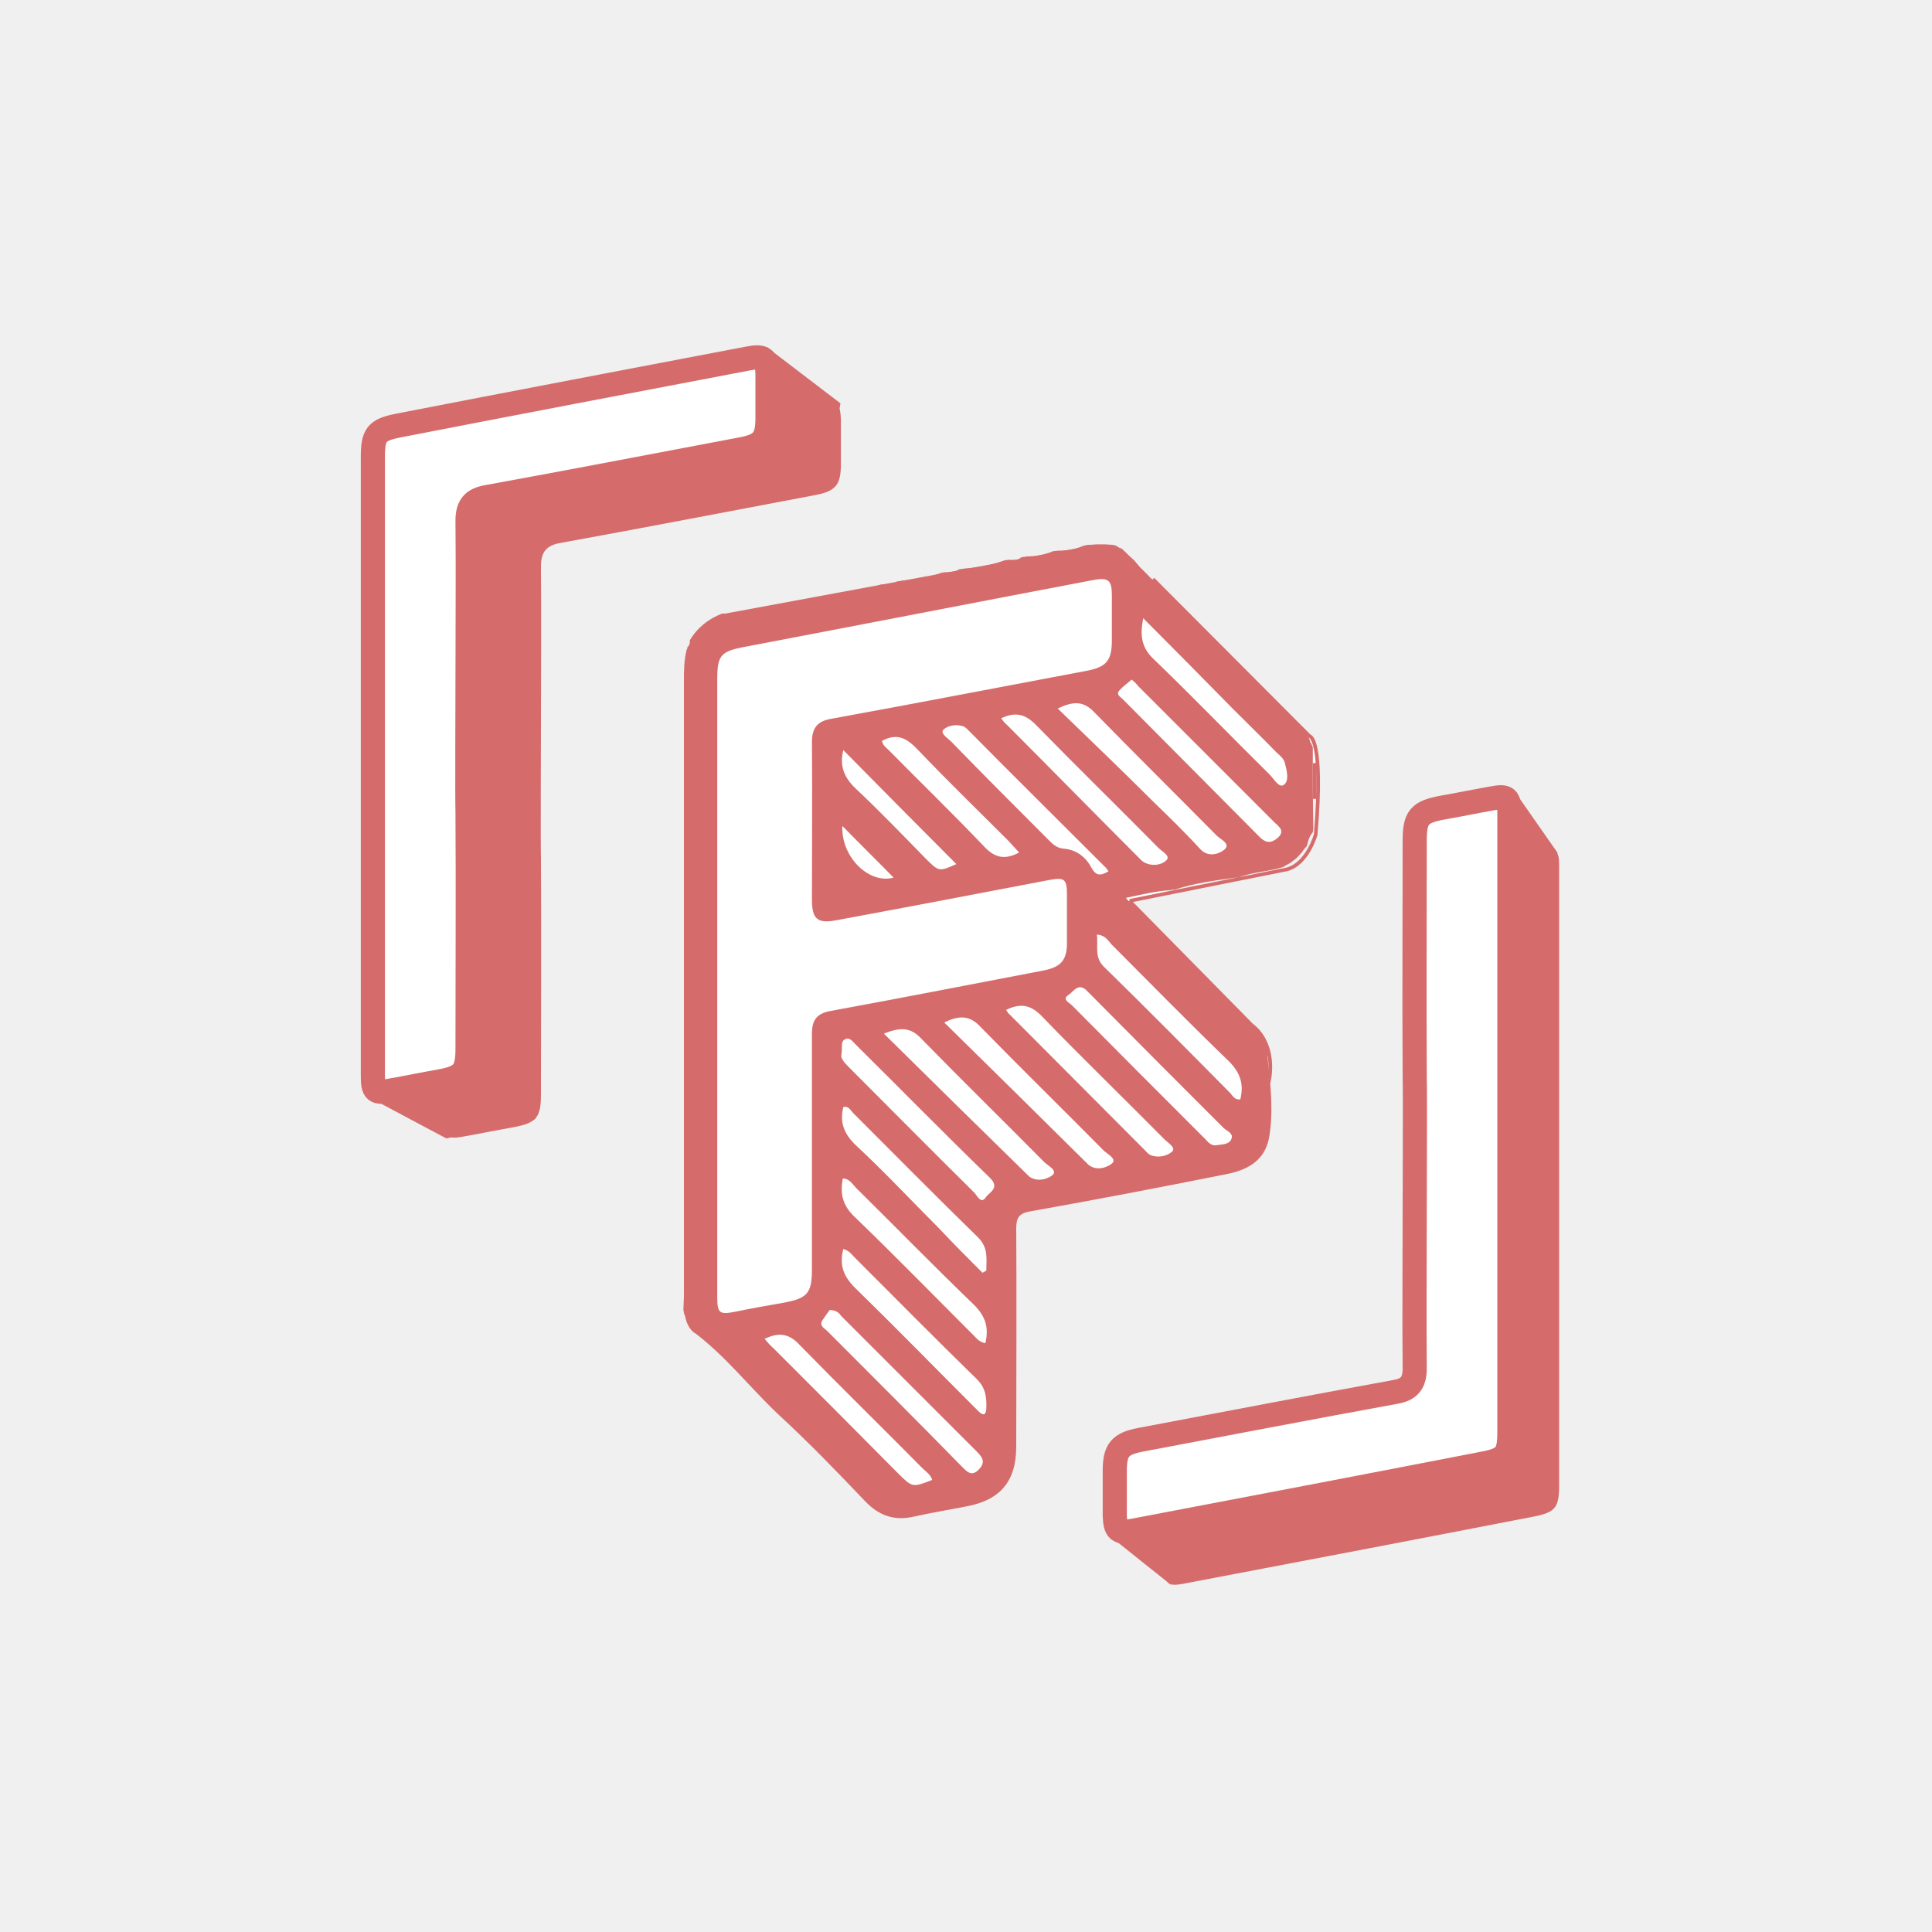
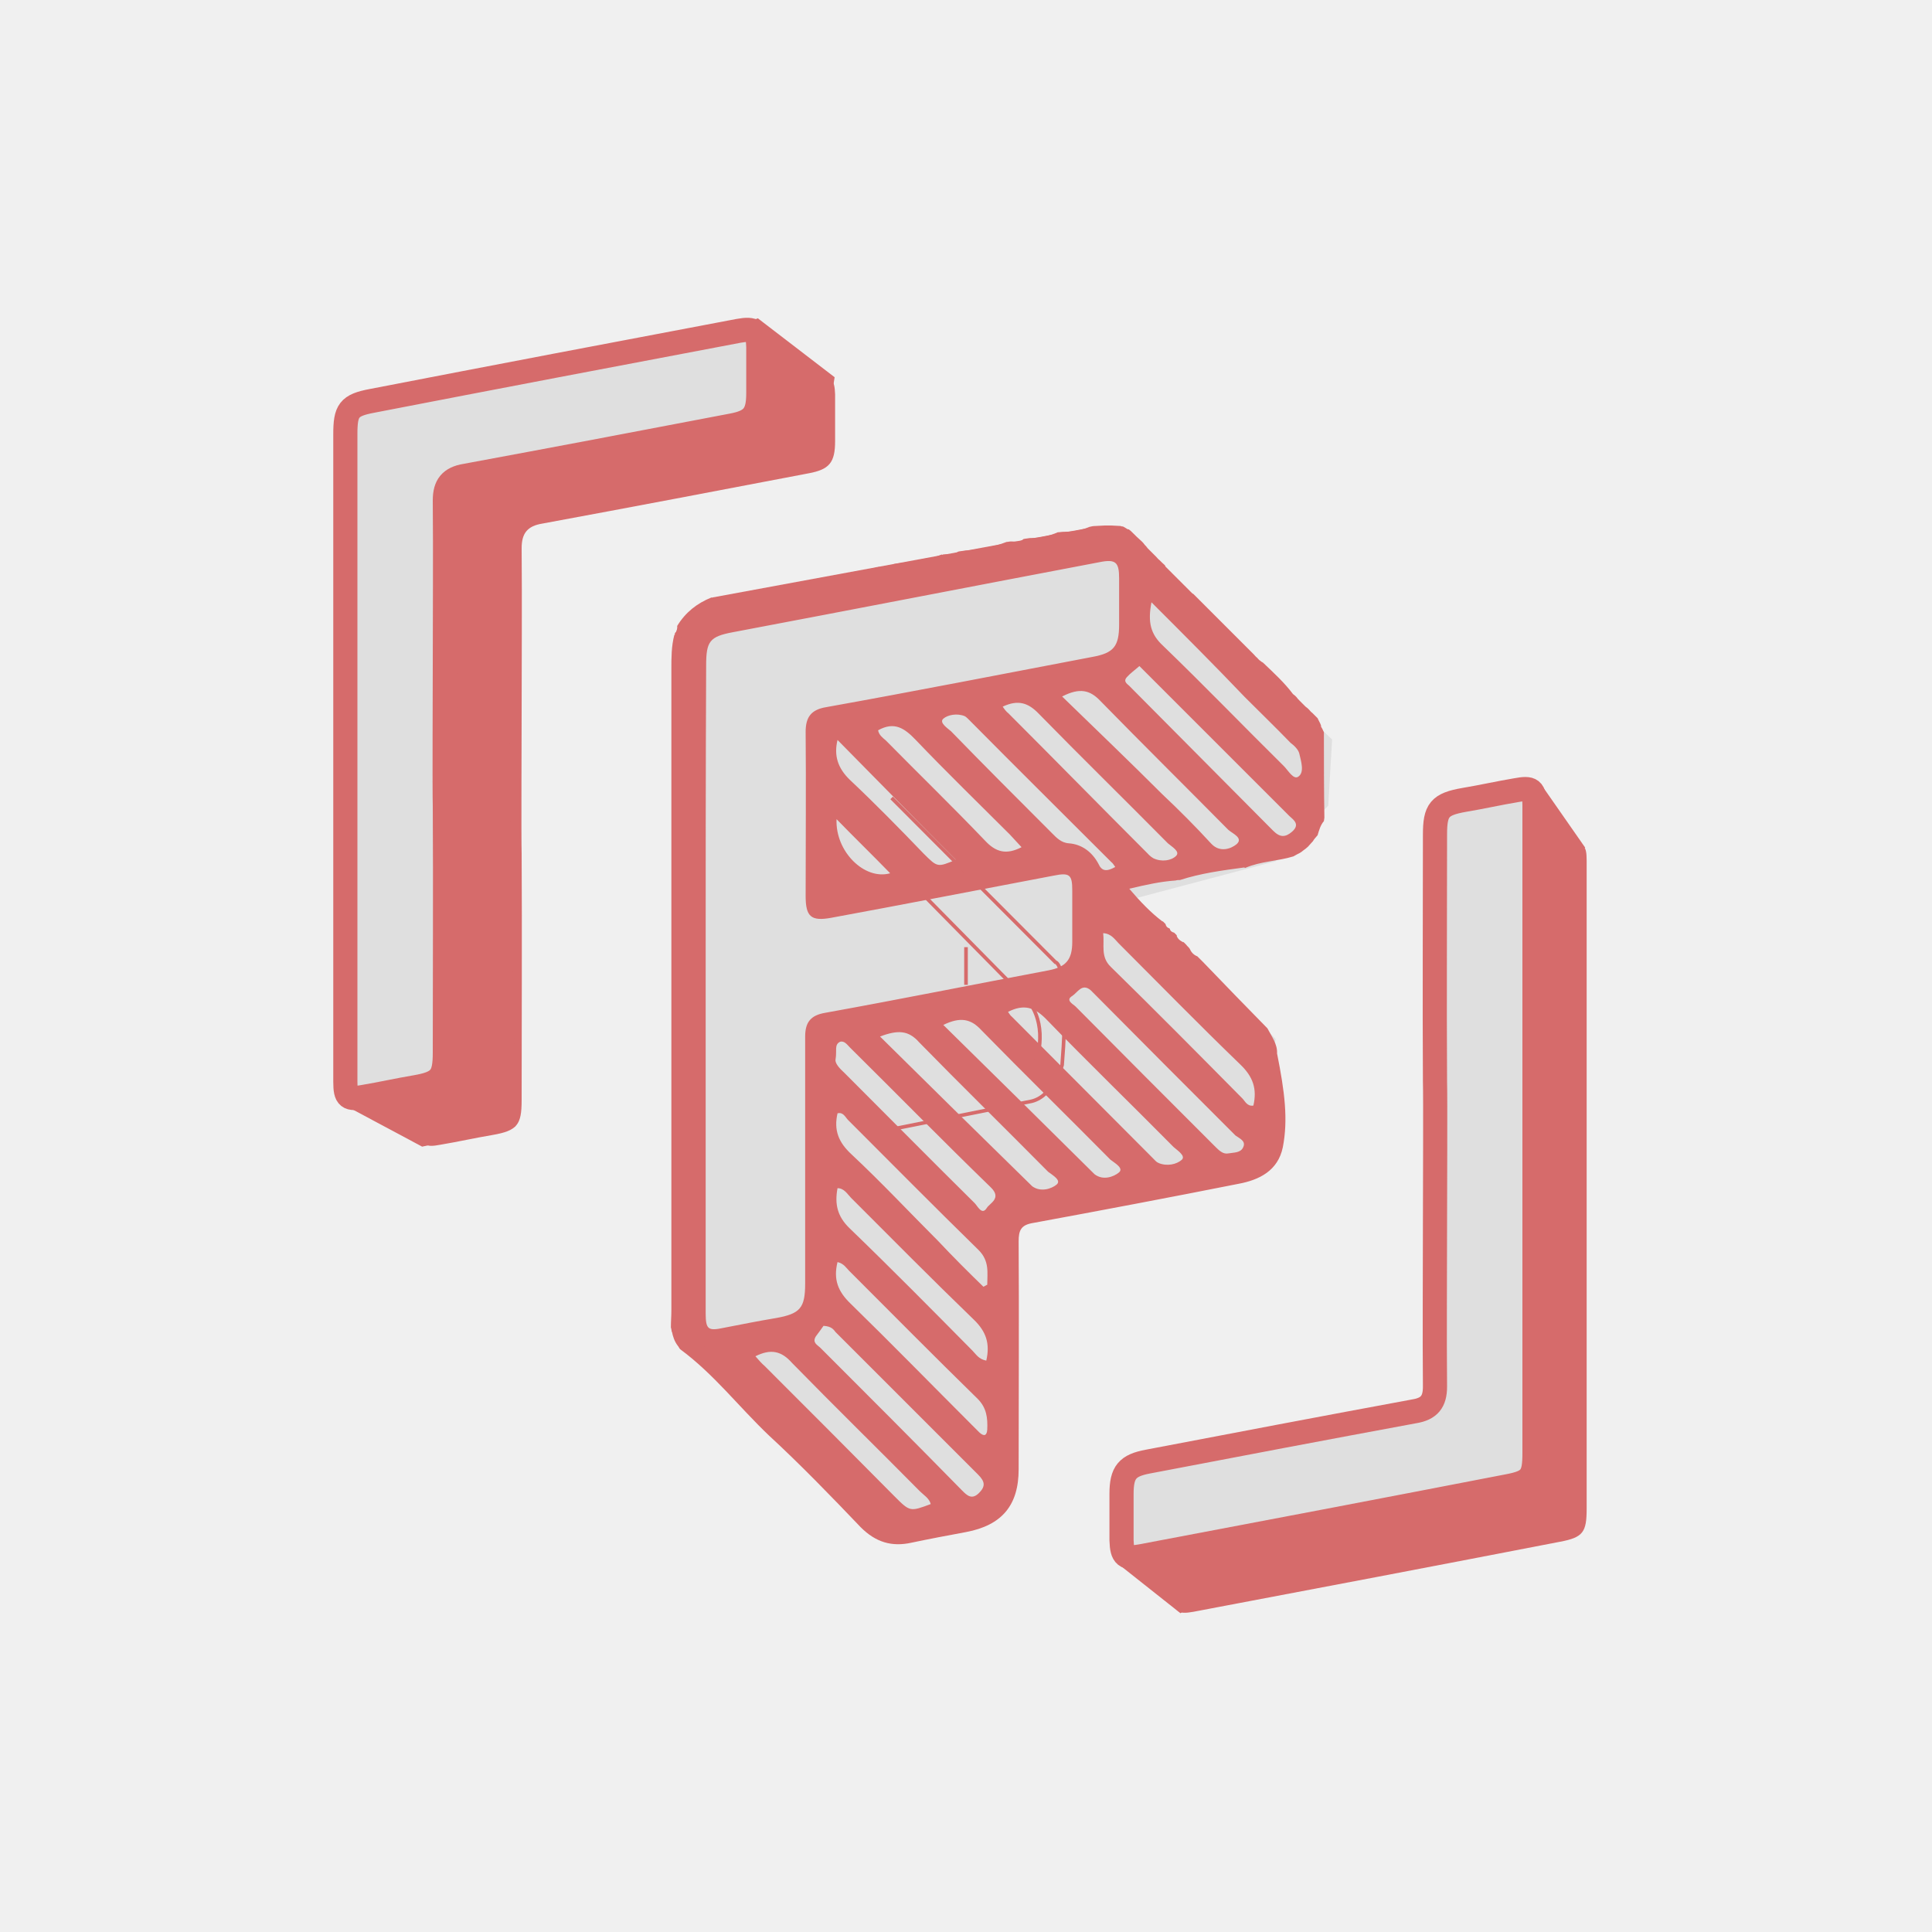
<svg xmlns="http://www.w3.org/2000/svg" version="1.1" id="Layer_1" x="0px" y="0px" viewBox="0 0 400 400" style="enable-background:new 0 0 400 400;" xml:space="preserve">
  <style type="text/css">
- 	.st0{fill:#FFFFFF;}
+ 	.st0{fill:#DFDFDF;}
	.st1{fill:#D66B6B;}
- 	.st2{fill:#FFFFFF;stroke:#D66B6B;stroke-width:5;stroke-miterlimit:10;}
+ 	.st2{fill:#DFDFDF;stroke:#D66B6B;stroke-width:5;stroke-miterlimit:10;}
	.st3{fill:none;stroke:#D66B6B;stroke-width:0.75;stroke-miterlimit:10;}
</style>
  <g>
    <g>
      <g>
-         <polygon class="st0" points="146.1,132.7 146.1,271.4 184.3,311.2 207.1,304.3 207.1,252 258.6,235.7 261.3,214.4 233.8,186.5      261.3,179.3 271.7,168.3 272.4,155.2 227.6,112.9    " />
+         <polygon class="st0" points="143.6,129.6 143.6,274.7 183.6,316.4 207.4,309.1 207.4,254.4 261.3,237.4 264.1,215.1 235.4,185.9      264.1,178.3 275,166.8 275.8,153.1 228.9,108.9    " />
        <g>
          <g id="_x32_cyqoD.tif">
            <g>
-               <path class="st1" d="M262.7,235.8c-1,4.7-4.7,6.5-8.8,7.3c-13.5,2.7-27.1,5.3-40.6,7.7c-2.4,0.4-2.9,1.4-2.9,3.6        c0.1,15,0,30.1,0,45.1c0,7.2-3.3,11.1-10.4,12.4c-3.6,0.7-7.2,1.3-10.8,2.1c-3.9,0.9-7.1-0.1-10-3.1        c-5.9-6.2-11.9-12.4-18.2-18.2c-5.9-5.6-10.9-12.1-17.5-17c-0.4-0.3-0.5-0.9-0.7-1.3c-0.2-0.2-0.3-0.4-0.5-0.7c0,0,0,0,0,0        c0-0.6-0.1-1.1-0.6-1.5c-0.1-0.3-0.1-0.6-0.2-0.9c0-1.1,0.1-2.2,0.1-3.4c0-42.3,0-84.5,0-126.8c0-2.2,0-4.5,0.6-6.7        c0.1-0.1,0.2-0.3,0.1-0.4c0.5-0.4,0.6-0.8,0.5-1.4c1.6-2.7,3.9-4.5,6.8-5.6c2.5,0.5,4.8-0.4,7.1-1.1l0.1,0.1l0.1-0.1        c5.4-0.6,10.7-1.6,16-3c0.4-0.1,0.8-0.1,1.2-0.2c2.8-0.2,5.6-0.7,8.3-1.7l0.1,0.1c0,0,0.1-0.1,0.1-0.1        c1.1-0.1,2.2,0.2,3.1-0.6c0.4-0.1,0.8-0.1,1.2-0.2c2.9-0.2,5.6-0.7,8.3-1.7l0.1,0.1c0,0,0.1-0.1,0.1-0.1        c1.1-0.1,2.2,0.1,3.1-0.6c0.4-0.1,0.8-0.1,1.2-0.2c2.9-0.2,5.6-0.7,8.3-1.7c0.3,0,0.6-0.1,0.9-0.1c0.9,0,1.8,0.2,2.5-0.5        c0.4-0.1,0.8-0.1,1.2-0.2c1.9,0,3.8-0.4,5.5-1.1c0.4,0,0.8-0.1,1.2-0.1c1.7,0,3.4-0.3,5-1c0.4-0.1,0.8-0.2,1.2-0.2        c0.6,0,1.2-0.1,1.8-0.1c0.4,0,0.9,0,1.3,0c0.6,0,1.2,0.1,1.8,0.1c0.2,0.1,0.3,0.1,0.5,0.1c0.2,0.1,0.5,0.3,0.7,0.4        c0.1,0.1,0.3,0.2,0.5,0.2c0.3,0.2,0.5,0.4,0.7,0.6c0.6,0.6,1.2,1.2,1.9,1.8c0.2,0.2,0.4,0.4,0.6,0.7l0,0        c0.2,0.2,0.4,0.4,0.6,0.7c0,0,0,0,0,0c0.2,0.2,0.4,0.4,0.7,0.7c0,0-0.1-0.1-0.1-0.1c0.2,0.2,0.4,0.4,0.7,0.7l-0.1-0.1        c0.2,0.2,0.4,0.4,0.7,0.7c0,0-0.1-0.1-0.1-0.1c0.2,0.2,0.4,0.5,0.7,0.7c0.2,0.2,0.3,0.3,0.5,0.5c0.2,0.2,0.5,0.4,0.7,0.7        l-0.1,0c0.2,0.2,0.4,0.4,0.7,0.7c0,0-0.1-0.1-0.1-0.1c0.2,0.2,0.4,0.4,0.7,0.7c0,0-0.1-0.1-0.1-0.1c0.2,0.2,0.4,0.4,0.7,0.7        c0,0-0.1-0.1-0.1-0.1c0.2,0.2,0.4,0.4,0.7,0.7l-0.1-0.1c0.2,0.2,0.4,0.4,0.7,0.7c0,0-0.1-0.1-0.1-0.1c0.2,0.2,0.4,0.4,0.7,0.7        l-0.1-0.1c0.2,0.2,0.4,0.4,0.7,0.7l-0.1-0.1c0.2,0.2,0.4,0.4,0.7,0.7l0,0c0.2,0.2,0.4,0.4,0.7,0.7c0,0-0.1-0.1,0-0.1        c0.2,0.2,0.4,0.4,0.7,0.7l-0.1-0.1c0.2,0.2,0.4,0.4,0.7,0.7c0,0-0.1-0.1-0.1-0.1c0.2,0.2,0.4,0.4,0.7,0.7c0,0-0.1-0.1-0.1-0.1        c0.2,0.2,0.4,0.4,0.7,0.7l-0.1-0.1c0.2,0.2,0.4,0.4,0.7,0.7l-0.1-0.1c0.2,0.2,0.4,0.4,0.7,0.7c0,0-0.1-0.1-0.1-0.1        c0.2,0.2,0.4,0.4,0.7,0.7c0,0-0.1-0.1-0.1-0.1c0.2,0.2,0.4,0.4,0.7,0.7c0,0-0.1-0.1-0.1-0.1c0.2,0.2,0.4,0.4,0.7,0.7        c0,0-0.1-0.1-0.1-0.1c0.2,0.2,0.4,0.4,0.7,0.7l-0.1-0.1c0.2,0.2,0.4,0.4,0.7,0.7l-0.1-0.1c0.2,0.2,0.4,0.4,0.7,0.7l-0.1-0.1        c0.2,0.2,0.4,0.4,0.7,0.7l-0.1-0.1c0.2,0.2,0.4,0.4,0.7,0.7l-0.1-0.1c0.2,0.2,0.4,0.4,0.7,0.7l-0.1-0.1        c0.2,0.2,0.4,0.4,0.7,0.7c0,0-0.1-0.1-0.1-0.1c0.2,0.2,0.4,0.4,0.7,0.7l-0.1-0.1c0.2,0.2,0.4,0.4,0.7,0.7c0,0-0.1-0.1-0.1-0.1        c0.2,0.2,0.4,0.4,0.7,0.7l-0.1-0.1c0.2,0.2,0.4,0.4,0.7,0.7l-0.1-0.1c0.2,0.2,0.4,0.4,0.7,0.7l-0.1-0.1        c0.2,0.2,0.4,0.5,0.7,0.7c0,0-0.1-0.1-0.1-0.1c0.2,0.2,0.4,0.5,0.7,0.7c0,0-0.1-0.1-0.1-0.1c0.2,0.2,0.5,0.4,0.7,0.5        c2.1,2,4.2,3.9,5.9,6.2c0.3,0.2,0.5,0.4,0.8,0.7c0,0-0.1-0.1-0.1-0.1c0.2,0.3,0.4,0.5,0.7,0.8c0.4,0.4,0.7,0.7,1.1,1.1        c0.3,0.2,0.5,0.4,0.8,0.7c0,0-0.1-0.1-0.1-0.1c0.2,0.2,0.4,0.5,0.7,0.7c0.2,0.2,0.3,0.3,0.5,0.5c0.2,0.2,0.5,0.5,0.7,0.7        c0,0-0.1-0.1-0.1-0.1c0.2,0.5,0.5,0.9,0.7,1.4c0,0.2,0,0.3,0.1,0.4c0.2,0.3,0.3,0.6,0.5,1l0,0.2c0,5.5,0,11.1,0.1,16.6        c0,0.3-0.1,0.6-0.1,0.8c-0.7,0.8-1,1.8-1.2,2.8l0.1-0.1c-0.2,0.2-0.4,0.5-0.6,0.7l0,0c-0.2,0.2-0.3,0.4-0.5,0.7l-0.1,0.1        c-0.3,0.3-0.6,0.7-0.9,1c-0.3,0.3-0.6,0.5-1,0.8c-0.2,0.2-0.4,0.3-0.7,0.5l0,0c-0.4,0.2-0.8,0.4-1.2,0.7l0,0        c-3.1,1-6.5,1-9.6,2.3c0,0-0.2-0.1-0.2-0.1c-4.3,0.6-8.6,1.1-12.7,2.5c-0.3,0-0.6,0-0.9,0.1c-3,0.2-5.9,0.9-9.2,1.6        c2.2,2.6,4.2,4.7,6.6,6.5l0-0.1c0.2,0.2,0.5,0.5,0.7,0.7c0,0-0.1-0.1-0.1-0.1c0.1,0.5,0.4,0.8,0.8,0.9l0.1,0.1        c0.1,0.5,0.5,0.7,0.9,0.8c0,0-0.1-0.1-0.1-0.1c0.2,0.2,0.5,0.5,0.7,0.7c0,0-0.1,0-0.1,0c0.2,0.6,0.6,1,1.3,1.3        c0,0,0-0.1,0-0.1c0.2,0.2,0.5,0.5,0.7,0.7c0,0-0.1-0.1-0.1-0.1c0.2,0.3,0.5,0.5,0.7,0.8c0.3,0.7,0.8,1.2,1.5,1.5        c0.4,0.4,0.7,0.7,1.1,1.1c4.2,4.4,8.4,8.7,12.7,13.1c0.9,1.6,2,3.2,1.9,5C263.1,224.9,263.7,230.4,262.7,235.8z M148.5,203.9        c0,21.6,0,43.1,0,64.7c0,3.3,0.5,3.6,3.6,3c3.4-0.7,6.8-1.3,10.2-1.9c4.9-0.9,5.8-2,5.8-6.9c0-16.3,0-32.5,0-48.8        c0-2.9,1.1-4.2,3.9-4.7c14.8-2.7,29.5-5.6,44.2-8.4c3.4-0.7,4.7-2.1,4.7-5.6c0-3.4,0-6.7,0-10.1c0-3.2-0.5-3.6-3.7-3        c-14.6,2.8-29.3,5.6-43.9,8.3c-4.1,0.8-5.2-0.2-5.2-4.3c0-10.8,0.1-21.7,0-32.5c0-3,1.1-4.4,4.1-4.9        c17.6-3.2,35.1-6.6,52.7-9.9c4.2-0.8,5.3-2.1,5.3-6.4c0-3.1,0-6.1,0-9.2c0-3.2-0.7-3.8-3.9-3.2c-24.2,4.6-48.3,9.3-72.5,13.9        c-4.6,0.9-5.3,1.8-5.3,6.6C148.5,161.5,148.5,182.7,148.5,203.9z M171.8,271.2c-0.3,0.4-0.9,1.2-1.5,2.1        c-0.8,1.2,0.4,1.7,0.9,2.2c9.4,9.4,18.8,18.8,28.1,28.3c1,1,1.9,1.9,3.3,0.5c1.3-1.3,1.1-2.3-0.2-3.6        c-9.4-9.4-18.8-18.8-28.2-28.2C173.8,272,173.4,271.3,171.8,271.2z M251.9,237.1c1.1-0.2,2.5-0.1,3-1.2        c0.6-1.2-0.8-1.7-1.5-2.3c-9.2-9.2-18.4-18.4-27.5-27.6c-0.4-0.4-0.7-0.7-1.1-1.1c-1.7-1.4-2.6,0.5-3.6,1.1        c-1.4,0.9,0.2,1.6,0.7,2.1c9.2,9.3,18.5,18.6,27.7,27.8C250.2,236.6,250.9,237.3,251.9,237.1z M183,214        c10.2,10.1,20.1,19.8,29.9,29.4c0.1,0.1,0.1,0.1,0.2,0.2c1.7,1.2,3.8,0.5,4.8-0.3c1.1-0.9-0.8-1.9-1.6-2.6        c-8.5-8.6-17.1-17-25.5-25.6C188.6,212.7,186.5,212.6,183,214z M158.3,277.2c0.7,0.8,1.2,1.4,1.8,1.9        c8.6,8.6,17.2,17.2,25.7,25.8c3.1,3.1,3.1,3.1,7.2,1.5c-0.3-1.1-1.4-1.8-2.1-2.5c-8.4-8.5-16.9-16.8-25.3-25.4        C163.5,276.2,161.4,275.7,158.3,277.2z M208.3,209.1c0.3,0.4,0.5,0.8,0.8,1c9.3,9.3,18.6,18.7,27.9,28c0.4,0.4,0.7,0.8,1.1,1        c1.6,0.7,3.5,0.3,4.6-0.7c0.8-0.8-0.9-1.8-1.6-2.5c-8.4-8.5-17-16.8-25.3-25.4C213.6,208.2,211.5,207.5,208.3,209.1z         M195.5,211.7c10.1,9.9,19.8,19.5,29.5,29.1c0.1,0.1,0.3,0.3,0.4,0.4c1.7,1.3,3.8,0.5,4.8-0.3c1.1-0.9-0.8-1.9-1.6-2.6        c-8.5-8.6-17.1-17-25.5-25.6C201,210.4,198.9,210,195.5,211.7z M174.2,218.4c-0.2,0.8,0.8,1.8,1.8,2.8        c8.6,8.6,17.1,17.2,25.7,25.7c0.6,0.6,1.4,2.5,2.4,1c0.6-1,3.1-1.9,0.8-4.1c-9.4-9.1-18.5-18.4-27.8-27.6        c-0.6-0.6-1.1-1.4-2-1.1C173.9,215.6,174.5,216.7,174.2,218.4z M227.1,193.5c0.3,2.4-0.6,4.7,1.5,6.7c8.8,8.6,17.4,17.3,26,26        c0.6,0.6,1,1.6,2.2,1.4c0.8-3.3-0.1-5.7-2.6-8.1c-8.2-7.9-16.1-16-24.1-24C229.4,194.7,228.8,193.6,227.1,193.5z M174.6,258.6        c-0.9,3.4,0.1,5.8,2.6,8.2c8.1,7.9,16,16,24,24c0.5,0.5,1,1,1.5,1.5c0.9,0.8,1.4,0.7,1.5-0.6c0.1-2.3-0.1-4.3-1.9-6.1        c-8.5-8.3-16.9-16.8-25.4-25.3C176.3,259.7,175.8,258.9,174.6,258.6z M204,278.1c0.8-3.3,0-5.7-2.5-8.1        c-8.2-7.9-16.2-16.1-24.3-24.1c-0.7-0.7-1.3-1.9-2.7-1.9c-0.6,3.1-0.1,5.5,2.4,7.9c8.2,7.9,16.2,16.1,24.3,24.2        C202,276.8,202.5,277.8,204,278.1z M203.4,263.5c0.3-0.1,0.5-0.3,0.8-0.4c0-2.4,0.5-4.7-1.7-6.9c-8.7-8.5-17.2-17.1-25.8-25.7        c-0.6-0.6-1-1.6-2.1-1.3c-0.8,3.3,0.2,5.7,2.8,8.1c5.9,5.5,11.4,11.4,17.1,17.1C197.4,257.5,200.4,260.5,203.4,263.5z         M236.7,128c-0.8,3.9-0.2,6.3,2.3,8.6c8.1,7.8,15.9,15.9,23.9,23.8c0.9,0.9,1.9,2.8,2.9,2.1c1.2-0.9,0.6-3,0.2-4.6        c-0.2-0.8-1-1.5-1.7-2.1c-3-3.1-6.1-6.1-9.1-9.1C249.2,140.6,243.2,134.5,236.7,128z M234.3,140.7c-0.9,0.8-1.8,1.4-2.5,2.2        c-0.9,1,0.3,1.4,0.7,1.9c9.4,9.5,18.9,19,28.3,28.5c1.3,1.3,2.4,1.3,3.7,0.2c1.6-1.4,0.4-2.3-0.6-3.2        c-9.4-9.4-18.8-18.8-28.2-28.2C235.3,141.6,234.9,141.2,234.3,140.7z M219,146.7c6.8,6.6,13.4,12.9,19.8,19.3        c3.3,3.2,6.6,6.4,9.7,9.8c1.7,1.8,3.9,1,5,0.1c1.4-1.2-0.8-2.1-1.6-2.9c-8.4-8.5-16.9-16.9-25.3-25.5        C224.6,145.4,222.6,144.9,219,146.7z M207.3,148.7c0.4,0.6,0.7,1,1.1,1.3c9.1,9.1,18.1,18.3,27.2,27.4        c0.4,0.4,0.8,0.9,1.4,1.2c1.6,0.8,3.5,0.5,4.5-0.5c0.9-0.9-0.9-1.8-1.6-2.5c-8.5-8.6-17.1-17-25.5-25.6        C212.3,147.9,210.3,147.3,207.3,148.7z M229.5,180.4c-0.3-0.4-0.5-0.8-0.8-1c-9.4-9.4-18.8-18.7-28.1-28.1        c-0.3-0.3-0.6-0.6-0.9-0.8c-1.5-0.7-3.4-0.3-4.3,0.5c-0.9,0.8,0.8,1.8,1.5,2.5c6.6,6.8,13.3,13.5,20,20.2        c0.9,0.9,1.8,1.9,3.3,2c2.6,0.2,4.6,1.7,5.8,4C226.9,181.3,227.8,181.4,229.5,180.4z M182.6,153.4c0.2,1,0.9,1.4,1.5,2        c6.5,6.6,13.2,13.1,19.6,19.8c2.2,2.4,4.3,2.9,7.3,1.3c-0.8-0.9-1.6-1.7-2.3-2.5c-6.2-6.2-12.5-12.3-18.6-18.7        C187.9,153,185.9,151.6,182.6,153.4z M174.6,155.3c-0.8,3.2,0.1,5.6,2.5,7.9c5,4.7,9.7,9.6,14.5,14.5c2.8,2.8,2.8,2.8,6.4,1.2        C190.3,171.2,182.5,163.3,174.6,155.3z M185,181.7c-3.5-3.6-7.3-7.3-10.6-10.7C174.1,177.4,179.9,183.1,185,181.7z" />
+               <path class="st1" d="M265.6,237.5c-1,4.9-4.9,6.8-9.2,7.6c-14.1,2.8-28.4,5.5-42.5,8.1c-2.5,0.4-3,1.5-3,3.8        c0.1,15.7,0,31.5,0,47.2c0,7.5-3.5,11.6-10.9,13c-3.8,0.7-7.5,1.4-11.3,2.2c-4.1,0.9-7.4-0.1-10.5-3.2c-6.2-6.5-12.5-13-19-19        c-6.2-5.9-11.4-12.7-18.3-17.8c-0.4-0.3-0.5-0.9-0.7-1.4c-0.2-0.2-0.3-0.4-0.5-0.7l0,0c0-0.6-0.1-1.2-0.6-1.6        c-0.1-0.3-0.1-0.6-0.2-0.9c0-1.2,0.1-2.3,0.1-3.6c0-44.3,0-88.4,0-132.7c0-2.3,0-4.7,0.6-7c0.1-0.1,0.2-0.3,0.1-0.4        c0.5-0.4,0.6-0.8,0.5-1.5c1.7-2.8,4.1-4.7,7.1-5.9c2.6,0.5,5-0.4,7.4-1.2l0.1,0.1l0.1-0.1c5.7-0.6,11.2-1.7,16.7-3.1        c0.4-0.1,0.8-0.1,1.3-0.2c2.9-0.2,5.9-0.7,8.7-1.8l0.1,0.1l0.1-0.1c1.2-0.1,2.3,0.2,3.2-0.6c0.4-0.1,0.8-0.1,1.3-0.2        c3-0.2,5.9-0.7,8.7-1.8l0.1,0.1l0.1-0.1c1.2-0.1,2.3,0.1,3.2-0.6c0.4-0.1,0.8-0.1,1.3-0.2c3-0.2,5.9-0.7,8.7-1.8        c0.3,0,0.6-0.1,0.9-0.1c0.9,0,1.9,0.2,2.6-0.5c0.4-0.1,0.8-0.1,1.3-0.2c2,0,4-0.4,5.8-1.2c0.4,0,0.8-0.1,1.3-0.1        c1.8,0,3.6-0.3,5.2-1c0.4-0.1,0.8-0.2,1.3-0.2c0.6,0,1.3-0.1,1.9-0.1c0.4,0,0.9,0,1.4,0c0.6,0,1.3,0.1,1.9,0.1        c0.2,0.1,0.3,0.1,0.5,0.1c0.2,0.1,0.5,0.3,0.7,0.4c0.1,0.1,0.3,0.2,0.5,0.2c0.3,0.2,0.5,0.4,0.7,0.6c0.6,0.6,1.3,1.3,2,1.9        c0.2,0.2,0.4,0.4,0.6,0.7l0,0c0.2,0.2,0.4,0.4,0.6,0.7l0,0c0.2,0.2,0.4,0.4,0.7,0.7l-0.1-0.1c0.2,0.2,0.4,0.4,0.7,0.7        l-0.1-0.1c0.2,0.2,0.4,0.4,0.7,0.7l-0.1-0.1c0.2,0.2,0.4,0.5,0.7,0.7c0.2,0.2,0.3,0.3,0.5,0.5c0.2,0.2,0.5,0.4,0.7,0.7h-0.1        c0.2,0.2,0.4,0.4,0.7,0.7L242,118c0.2,0.2,0.4,0.4,0.7,0.7l-0.1-0.1c0.2,0.2,0.4,0.4,0.7,0.7l-0.1-0.1        c0.2,0.2,0.4,0.4,0.7,0.7l-0.1-0.1c0.2,0.2,0.4,0.4,0.7,0.7l-0.1-0.1c0.2,0.2,0.4,0.4,0.7,0.7l-0.1-0.1        c0.2,0.2,0.4,0.4,0.7,0.7l-0.1-0.1c0.2,0.2,0.4,0.4,0.7,0.7l0,0c0.2,0.2,0.4,0.4,0.7,0.7c0,0-0.1-0.1,0-0.1        c0.2,0.2,0.4,0.4,0.7,0.7l-0.1-0.1c0.2,0.2,0.4,0.4,0.7,0.7l-0.1-0.1c0.2,0.2,0.4,0.4,0.7,0.7l-0.1-0.1        c0.2,0.2,0.4,0.4,0.7,0.7l-0.1-0.1c0.2,0.2,0.4,0.4,0.7,0.7l-0.1-0.1c0.2,0.2,0.4,0.4,0.7,0.7l-0.1-0.1        c0.2,0.2,0.4,0.4,0.7,0.7l-0.1-0.1c0.2,0.2,0.4,0.4,0.7,0.7l-0.1-0.1c0.2,0.2,0.4,0.4,0.7,0.7l-0.1-0.1        c0.2,0.2,0.4,0.4,0.7,0.7l-0.1-0.1c0.2,0.2,0.4,0.4,0.7,0.7l-0.1-0.1c0.2,0.2,0.4,0.4,0.7,0.7l-0.1-0.1        c0.2,0.2,0.4,0.4,0.7,0.7l-0.1-0.1c0.2,0.2,0.4,0.4,0.7,0.7l-0.1-0.1c0.2,0.2,0.4,0.4,0.7,0.7l-0.1-0.1        c0.2,0.2,0.4,0.4,0.7,0.7l-0.1-0.1c0.2,0.2,0.4,0.4,0.7,0.7l-0.1-0.1c0.2,0.2,0.4,0.4,0.7,0.7l-0.1-0.1        c0.2,0.2,0.4,0.4,0.7,0.7l-0.1-0.1c0.2,0.2,0.4,0.4,0.7,0.7l-0.1-0.1c0.2,0.2,0.4,0.4,0.7,0.7l-0.1-0.1        c0.2,0.2,0.4,0.5,0.7,0.7l-0.1-0.1c0.2,0.2,0.4,0.5,0.7,0.7l-0.1-0.1c0.2,0.2,0.5,0.4,0.7,0.5c2.2,2.1,4.4,4.1,6.2,6.5        c0.3,0.2,0.5,0.4,0.8,0.7l-0.1-0.1c0.2,0.3,0.4,0.5,0.7,0.8c0.4,0.4,0.7,0.7,1.2,1.2c0.3,0.2,0.5,0.4,0.8,0.7l-0.1-0.1        c0.2,0.2,0.4,0.5,0.7,0.7c0.2,0.2,0.3,0.3,0.5,0.5c0.2,0.2,0.5,0.5,0.7,0.7l-0.1-0.1c0.2,0.5,0.5,0.9,0.7,1.5        c0,0.2,0,0.3,0.1,0.4c0.2,0.3,0.3,0.6,0.5,1v0.2c0,5.8,0,11.6,0.1,17.4c0,0.3-0.1,0.6-0.1,0.8c-0.7,0.8-1,1.9-1.3,2.9l0.1-0.1        c-0.2,0.2-0.4,0.5-0.6,0.7l0,0c-0.2,0.2-0.3,0.4-0.5,0.7l-0.1,0.1c-0.3,0.3-0.6,0.7-0.9,1c-0.3,0.3-0.6,0.5-1,0.8        c-0.2,0.2-0.4,0.3-0.7,0.5l0,0c-0.4,0.2-0.8,0.4-1.3,0.7l0,0c-3.2,1-6.8,1-10,2.4l-0.2-0.1c-4.5,0.6-9,1.2-13.3,2.6        c-0.3,0-0.6,0-0.9,0.1c-3.1,0.2-6.2,0.9-9.6,1.7c2.3,2.7,4.4,4.9,6.9,6.8v-0.1c0.2,0.2,0.5,0.5,0.7,0.7l-0.1-0.1        c0.1,0.5,0.4,0.8,0.8,0.9l0.1,0.1c0.1,0.5,0.5,0.7,0.9,0.8l-0.1-0.1c0.2,0.2,0.5,0.5,0.7,0.7h-0.1c0.2,0.6,0.6,1,1.4,1.4v-0.1        c0.2,0.2,0.5,0.5,0.7,0.7l-0.1-0.1c0.2,0.3,0.5,0.5,0.7,0.8c0.3,0.7,0.8,1.3,1.6,1.6c0.4,0.4,0.7,0.7,1.2,1.2        c4.4,4.6,8.8,9.1,13.3,13.7c0.9,1.7,2.1,3.3,2,5.2C266,226.1,266.7,231.8,265.6,237.5z M146.1,204.1c0,22.6,0,45.1,0,67.7        c0,3.5,0.5,3.8,3.8,3.1c3.6-0.7,7.1-1.4,10.7-2c5.1-0.9,6.1-2.1,6.1-7.2c0-17.1,0-34,0-51.1c0-3,1.2-4.4,4.1-4.9        c15.5-2.8,30.9-5.9,46.3-8.8c3.6-0.7,4.9-2.2,4.9-5.9c0-3.6,0-7,0-10.6c0-3.3-0.5-3.8-3.9-3.1c-15.3,2.9-30.7,5.9-45.9,8.7        c-4.3,0.8-5.4-0.2-5.4-4.5c0-11.3,0.1-22.7,0-34c0-3.1,1.2-4.6,4.3-5.1c18.4-3.3,36.7-6.9,55.1-10.4c4.4-0.8,5.5-2.2,5.5-6.7        c0-3.2,0-6.4,0-9.6c0-3.3-0.7-4-4.1-3.3c-25.3,4.8-50.5,9.7-75.9,14.5c-4.8,0.9-5.5,1.9-5.5,6.9        C146.1,159.7,146.1,181.9,146.1,204.1z M170.5,274.5c-0.3,0.4-0.9,1.3-1.6,2.2c-0.8,1.3,0.4,1.8,0.9,2.3        c9.8,9.8,19.7,19.7,29.4,29.6c1,1,2,2,3.5,0.5c1.4-1.4,1.2-2.4-0.2-3.8c-9.8-9.8-19.7-19.7-29.5-29.5        C172.6,275.3,172.2,274.6,170.5,274.5z M254.3,238.8c1.2-0.2,2.6-0.1,3.1-1.3c0.6-1.3-0.8-1.8-1.6-2.4        c-9.6-9.6-19.3-19.3-28.8-28.9c-0.4-0.4-0.7-0.7-1.2-1.2c-1.8-1.5-2.7,0.5-3.8,1.2c-1.5,0.9,0.2,1.7,0.7,2.2        c9.6,9.7,19.4,19.5,29,29.1C252.5,238.3,253.3,239,254.3,238.8z M182.2,214.6c10.7,10.6,21,20.7,31.3,30.8        c0.1,0.1,0.1,0.1,0.2,0.2c1.8,1.3,4,0.5,5-0.3c1.2-0.9-0.8-2-1.7-2.7c-8.9-9-17.9-17.8-26.7-26.8        C188.1,213.3,185.9,213.2,182.2,214.6z M156.4,280.8c0.7,0.8,1.3,1.5,1.9,2c9,9,18,18,26.9,27c3.2,3.2,3.2,3.2,7.5,1.6        c-0.3-1.2-1.5-1.9-2.2-2.6c-8.8-8.9-17.7-17.6-26.5-26.6C161.8,279.7,159.6,279.2,156.4,280.8z M208.7,209.5        c0.3,0.4,0.5,0.8,0.8,1c9.7,9.7,19.5,19.6,29.2,29.3c0.4,0.4,0.7,0.8,1.2,1c1.7,0.7,3.7,0.3,4.8-0.7c0.8-0.8-0.9-1.9-1.7-2.6        c-8.8-8.9-17.8-17.6-26.5-26.6C214.2,208.6,212,207.8,208.7,209.5z M195.3,212.2c10.6,10.4,20.7,20.4,30.9,30.5        c0.1,0.1,0.3,0.3,0.4,0.4c1.8,1.4,4,0.5,5-0.3c1.2-0.9-0.8-2-1.7-2.7c-8.9-9-17.9-17.8-26.7-26.8        C201,210.9,198.8,210.5,195.3,212.2z M173,219.3c-0.2,0.8,0.8,1.9,1.9,2.9c9,9,17.9,18,26.9,26.9c0.6,0.6,1.5,2.6,2.5,1        c0.6-1,3.2-2,0.8-4.3c-9.8-9.5-19.4-19.3-29.1-28.9c-0.6-0.6-1.2-1.5-2.1-1.2C172.7,216.3,173.3,217.5,173,219.3z         M228.4,193.2c0.3,2.5-0.6,4.9,1.6,7c9.2,9,18.2,18.1,27.2,27.2c0.6,0.6,1,1.7,2.3,1.5c0.8-3.5-0.1-6-2.7-8.5        c-8.6-8.3-16.8-16.7-25.2-25.1C230.8,194.5,230.1,193.3,228.4,193.2z M173.4,261.3c-0.9,3.6,0.1,6.1,2.7,8.6        c8.5,8.3,16.7,16.7,25.1,25.1c0.5,0.5,1,1,1.6,1.6c0.9,0.8,1.5,0.7,1.6-0.6c0.1-2.4-0.1-4.5-2-6.4        c-8.9-8.7-17.7-17.6-26.6-26.5C175.2,262.5,174.7,261.6,173.4,261.3z M204.2,281.7c0.8-3.5,0-6-2.6-8.5        c-8.6-8.3-17-16.8-25.4-25.2c-0.7-0.7-1.4-2-2.8-2c-0.6,3.2-0.1,5.8,2.5,8.3c8.6,8.3,17,16.8,25.4,25.3        C202.1,280.4,202.6,281.4,204.2,281.7z M203.6,266.4c0.3-0.1,0.5-0.3,0.8-0.4c0-2.5,0.5-4.9-1.8-7.2c-9.1-8.9-18-17.9-27-26.9        c-0.6-0.6-1-1.7-2.2-1.4c-0.8,3.5,0.2,6,2.9,8.5c6.2,5.8,11.9,11.9,17.9,17.9C197.3,260.2,200.4,263.3,203.6,266.4z         M238.4,124.7c-0.8,4.1-0.2,6.6,2.4,9c8.5,8.2,16.6,16.6,25,24.9c0.9,0.9,2,2.9,3,2.2c1.3-0.9,0.6-3.1,0.2-4.8        c-0.2-0.8-1-1.6-1.8-2.2c-3.1-3.2-6.4-6.4-9.5-9.5C251.5,137.8,245.2,131.5,238.4,124.7z M235.9,137.9        c-0.9,0.8-1.9,1.5-2.6,2.3c-0.9,1,0.3,1.5,0.7,2c9.8,9.9,19.8,19.9,29.6,29.8c1.4,1.4,2.5,1.4,3.9,0.2        c1.7-1.5,0.4-2.4-0.6-3.3c-9.8-9.8-19.7-19.7-29.5-29.5C236.9,138.9,236.5,138.5,235.9,137.9z M219.9,144.2        c7.1,6.9,14,13.5,20.7,20.2c3.5,3.3,6.9,6.7,10.2,10.3c1.8,1.9,4.1,1,5.2,0.1c1.5-1.3-0.8-2.2-1.7-3        c-8.8-8.9-17.7-17.7-26.5-26.7C225.7,142.9,223.6,142.3,219.9,144.2z M207.6,146.3c0.4,0.6,0.7,1,1.2,1.4        c9.5,9.5,18.9,19.1,28.5,28.7c0.4,0.4,0.8,0.9,1.5,1.3c1.7,0.8,3.7,0.5,4.7-0.5c0.9-0.9-0.9-1.9-1.7-2.6        c-8.9-9-17.9-17.8-26.7-26.8C212.9,145.5,210.8,144.8,207.6,146.3z M230.9,179.5c-0.3-0.4-0.5-0.8-0.8-1        c-9.8-9.8-19.7-19.6-29.4-29.4c-0.3-0.3-0.6-0.6-0.9-0.8c-1.6-0.7-3.6-0.3-4.5,0.5c-0.9,0.8,0.8,1.9,1.6,2.6        c6.9,7.1,13.9,14.1,20.9,21.1c0.9,0.9,1.9,2,3.5,2.1c2.7,0.2,4.8,1.8,6.1,4.2C228.1,180.4,229.1,180.5,230.9,179.5z         M181.8,151.2c0.2,1,0.9,1.5,1.6,2.1c6.8,6.9,13.8,13.7,20.5,20.7c2.3,2.5,4.5,3,7.6,1.4c-0.8-0.9-1.7-1.8-2.4-2.6        c-6.5-6.5-13.1-12.9-19.5-19.6C187.3,150.8,185.2,149.3,181.8,151.2z M173.4,153.2c-0.8,3.3,0.1,5.9,2.6,8.3        c5.2,4.9,10.2,10,15.2,15.2c2.9,2.9,2.9,2.9,6.7,1.3C189.8,169.9,181.7,161.6,173.4,153.2z M184.3,180.8        c-3.7-3.8-7.6-7.6-11.1-11.2C172.9,176.3,179,182.3,184.3,180.8z" />
            </g>
          </g>
-           <polygon class="st1" points="149.8,127.1 225.9,113 225.5,117.4 161.7,128 150.7,129.6     " />
-           <path class="st1" d="M141.7,271.4c0,0,0.1,3,1.9,4.4c1.8,1.4,7-1.7,7-1.7L141.7,271.4z" />
-           <path class="st1" d="M143.1,132.5" />
-           <path class="st1" d="M143,132.7c0,0-0.9,2.2-1,3.9s2.7,1.9,2.7,1.9" />
+           <polygon class="st1" points="147.5,123.7 227.1,109 226.7,113.6 159.9,124.7 148.4,126.3     " />
+           <path class="st1" d="M139,274.7c0,0,0.1,3.1,2,4.6c1.9,1.5,7.3-1.8,7.3-1.8L139,274.7z" />
+           <path class="st1" d="M140.5,129.4" />
+           <path class="st1" d="M140.4,129.6c0,0-0.9,2.3-1,4.1c-0.1,1.8,2.8,2,2.8,2" />
        </g>
        <g>
-           <path class="st1" d="M92.4,167.7c0-21.2,0-42.3,0-63.5c0-4.7,0.7-5.7,5.3-6.6c24.2-4.7,48.3-9.3,72.5-13.9      c3.2-0.6,3.8,0,3.9,3.2c0,3.1,0,6.1,0,9.2c0,4.3-1.1,5.6-5.3,6.4c-17.5,3.3-35.1,6.7-52.7,9.9c-3,0.5-4.1,1.9-4.1,4.9      c0.1,10.8,0,21.7,0,32.5c0,4.1-0.1,25.1,0,27.9c0.1,16.3,0,32.5,0,48.8c0,4.9-0.9,6-5.8,6.9c-3.4,0.6-6.8,1.3-10.2,1.9      c-3.1,0.6-3.6,0.2-3.6-3C92.4,210.8,92.4,189.3,92.4,167.7z" />
-           <path class="st1" d="M322.8,243.9c0,21.2,0,42.3,0,63.5c0,4.7-0.7,5.7-5.3,6.6c-24.2,4.7-48.3,9.3-72.5,13.9      c-3.2,0.6-3.8,0-3.9-3.2c0-3.1,0-6.1,0-9.2c0-4.3,1.1-5.6,5.3-6.4c17.5-3.3,35.1-6.7,52.7-9.9c3-0.5,4.1-1.9,4.1-4.9      c-0.1-10.8,0-21.7,0-32.5c0-4.1,0.1-25.1,0-27.9c-0.1-16.3,0-32.5,0-48.8c0-4.9,0.9-6,5.8-6.9c3.4-0.6,6.8-1.3,10.2-1.9      c3.1-0.6,3.6-0.2,3.6,3C322.8,200.7,322.8,222.3,322.8,243.9z" />
-           <polyline class="st1" points="77.2,227.6 92.4,235.7 110.8,231.7 109,114.3 144.2,98.9 171.1,101.8 174,83.5 158.8,71.9       118,87.8 80.3,115.6     " />
-           <path class="st2" d="M312.5,232.9c0,21.2,0,42.3,0,63.5c0,4.7-0.7,5.7-5.3,6.6c-24.2,4.7-48.3,9.3-72.5,13.9      c-3.2,0.6-3.8,0-3.9-3.2c0-3.1,0-6.1,0-9.2c0-4.3,1.1-5.6,5.3-6.4c17.5-3.3,35.1-6.7,52.7-9.9c3-0.5,4.1-1.9,4.1-4.9      c-0.1-10.8,0-21.7,0-32.5c0-4.1,0.1-25.1,0-27.9c-0.1-16.3,0-32.5,0-48.8c0-4.9,0.9-6,5.8-6.9c3.4-0.6,6.8-1.3,10.2-1.9      c3.1-0.6,3.6-0.2,3.6,3C312.5,189.8,312.5,211.4,312.5,232.9z" />
-           <path class="st2" d="M77.2,158.2c0-21.2,0-42.3,0-63.5c0-4.7,0.7-5.7,5.3-6.6c24.2-4.7,48.3-9.3,72.5-13.9      c3.2-0.6,3.8,0,3.9,3.2c0,3.1,0,6.1,0,9.2c0,4.3-1.1,5.6-5.3,6.4c-17.5,3.3-35.1,6.7-52.7,9.9c-3,0.5-4.1,1.9-4.1,4.9      c0.1,10.8,0,21.7,0,32.5c0,4.1-0.1,25.1,0,27.9c0.1,16.3,0,32.5,0,48.8c0,4.9-0.9,6-5.8,6.9c-3.4,0.6-6.8,1.3-10.2,1.9      c-3.1,0.6-3.6,0.2-3.6-3C77.2,201.3,77.2,179.7,77.2,158.2z" />
+           <path class="st1" d="M87.4,166.2c0-22.2,0-44.3,0-66.4c0-4.9,0.7-6,5.5-6.9c25.3-4.9,50.5-9.7,75.9-14.5c3.3-0.6,4,0,4.1,3.3      c0,3.2,0,6.4,0,9.6c0,4.5-1.2,5.9-5.5,6.7c-18.3,3.5-36.7,7-55.1,10.4c-3.1,0.5-4.3,2-4.3,5.1c0.1,11.3,0,22.7,0,34      c0,4.3-0.1,26.3,0,29.2c0.1,17.1,0,34,0,51.1c0,5.1-0.9,6.3-6.1,7.2c-3.6,0.6-7.1,1.4-10.7,2c-3.2,0.6-3.8,0.2-3.8-3.1      C87.4,211.3,87.4,188.8,87.4,166.2z" />
+           <path class="st1" d="M328.5,245.9c0,22.2,0,44.3,0,66.4c0,4.9-0.7,6-5.5,6.9c-25.3,4.9-50.5,9.7-75.9,14.5c-3.3,0.6-4,0-4.1-3.3      c0-3.2,0-6.4,0-9.6c0-4.5,1.2-5.9,5.5-6.7c18.3-3.5,36.7-7,55.1-10.4c3.1-0.5,4.3-2,4.3-5.1c-0.1-11.3,0-22.7,0-34      c0-4.3,0.1-26.3,0-29.2c-0.1-17.1,0-34,0-51.1c0-5.1,0.9-6.3,6.1-7.2c3.6-0.6,7.1-1.4,10.7-2c3.2-0.6,3.8-0.2,3.8,3.1      C328.5,200.7,328.5,223.3,328.5,245.9z" />
+           <polyline class="st1" points="71.5,228.9 87.4,237.4 106.7,233.2 104.8,110.3 141.6,94.2 169.8,97.2 172.8,78.1 156.9,65.9       114.2,82.6 74.7,111.7     " />
+           <path class="st2" d="M317.7,234.4c0,22.2,0,44.3,0,66.4c0,4.9-0.7,6-5.5,6.9c-25.3,4.9-50.5,9.7-75.9,14.5c-3.3,0.6-4,0-4.1-3.3      c0-3.2,0-6.4,0-9.6c0-4.5,1.2-5.9,5.5-6.7c18.3-3.5,36.7-7,55.1-10.4c3.1-0.5,4.3-2,4.3-5.1c-0.1-11.3,0-22.7,0-34      c0-4.3,0.1-26.3,0-29.2c-0.1-17.1,0-34,0-51.1c0-5.1,0.9-6.3,6.1-7.2c3.6-0.6,7.1-1.4,10.7-2c3.2-0.6,3.8-0.2,3.8,3.1      C317.7,189.3,317.7,211.9,317.7,234.4z" />
+           <path class="st2" d="M71.5,156.3c0-22.2,0-44.3,0-66.4c0-4.9,0.7-6,5.5-6.9c25.3-4.9,50.5-9.7,75.9-14.5c3.3-0.6,4,0,4.1,3.3      c0,3.2,0,6.4,0,9.6c0,4.5-1.2,5.9-5.5,6.7c-18.3,3.5-36.7,7-55.1,10.4c-3.1,0.5-4.3,2-4.3,5.1c0.1,11.3,0,22.7,0,34      c0,4.3-0.1,26.3,0,29.2c0.1,17.1,0,34,0,51.1c0,5.1-0.9,6.3-6.1,7.2c-3.6,0.6-7.1,1.4-10.7,2c-3.2,0.6-3.8,0.2-3.8-3.1      C71.5,201.4,71.5,178.8,71.5,156.3z" />
        </g>
-         <polyline class="st1" points="230.5,318.6 242.4,328.1 249.6,323.3 246,314.8    " />
-         <polyline class="st1" points="322.5,176.6 313.7,164 314,179.3    " />
+         <polyline class="st1" points="231.9,324.1 244.4,334 251.9,329 248.1,320.1    " />
+         <polyline class="st1" points="328.2,175.5 319,162.3 319.3,178.3    " />
      </g>
    </g>
  </g>
-   <path class="st3" d="M233.8,186.5l25.4,25.8c0,0,3.5,2.2,3.8,7.9c0.2,5.7-2.2,7-2.2,7" />
-   <path class="st3" d="M238.7,119.9l32.4,32.5c0,0,3,0.1,1.3,20.4c0,0-1.7,6.1-6,7.2l-32.5,6.5" />
-   <line class="st3" x1="272.2" y1="158" x2="272.2" y2="165.4" />
+   <path class="st3" d="M184.7,178.7l26.6,27c0,0,3.7,2.3,4,8.3c0.2,6-2.3,7.3-2.3,7.3" />
+   <path class="st3" d="M184.6,165.2l33.9,34c0,0,3.1,0.1,1.4,21.3c0,0-1.8,6.4-6.3,7.5l-34,6.8" />
+   <line class="st3" x1="200" y1="196.1" x2="200" y2="203.9" />
</svg>
